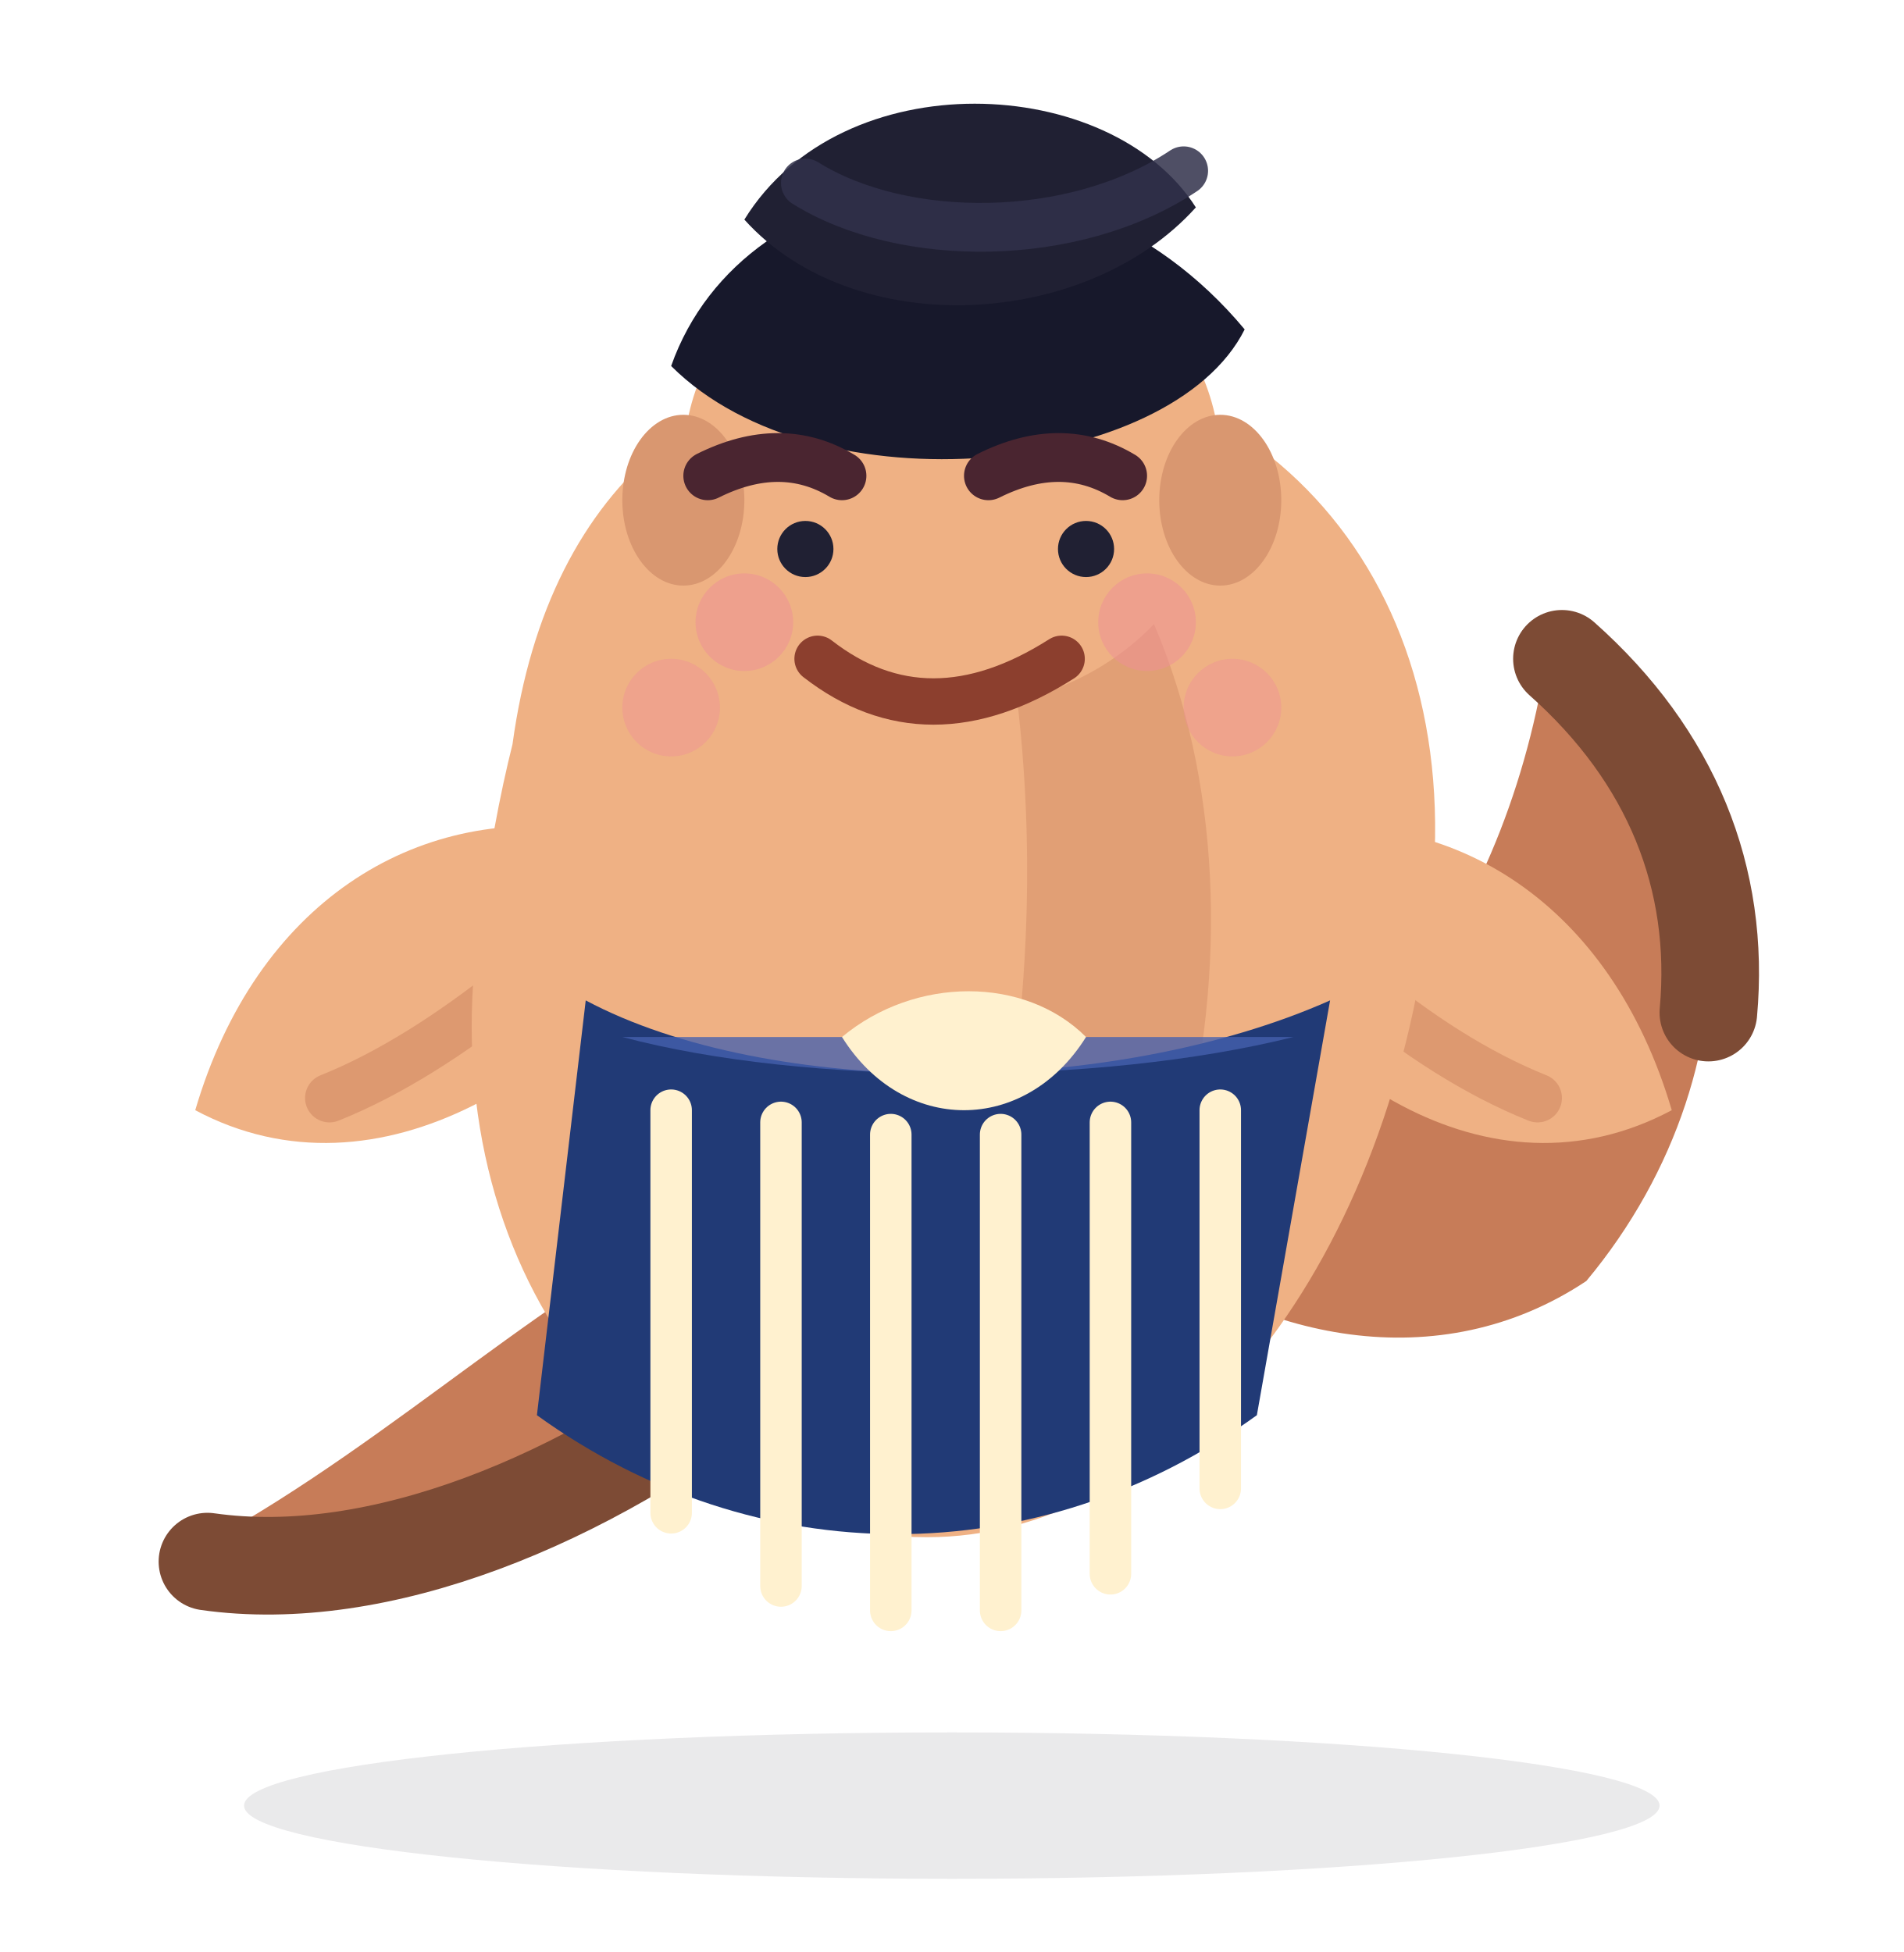
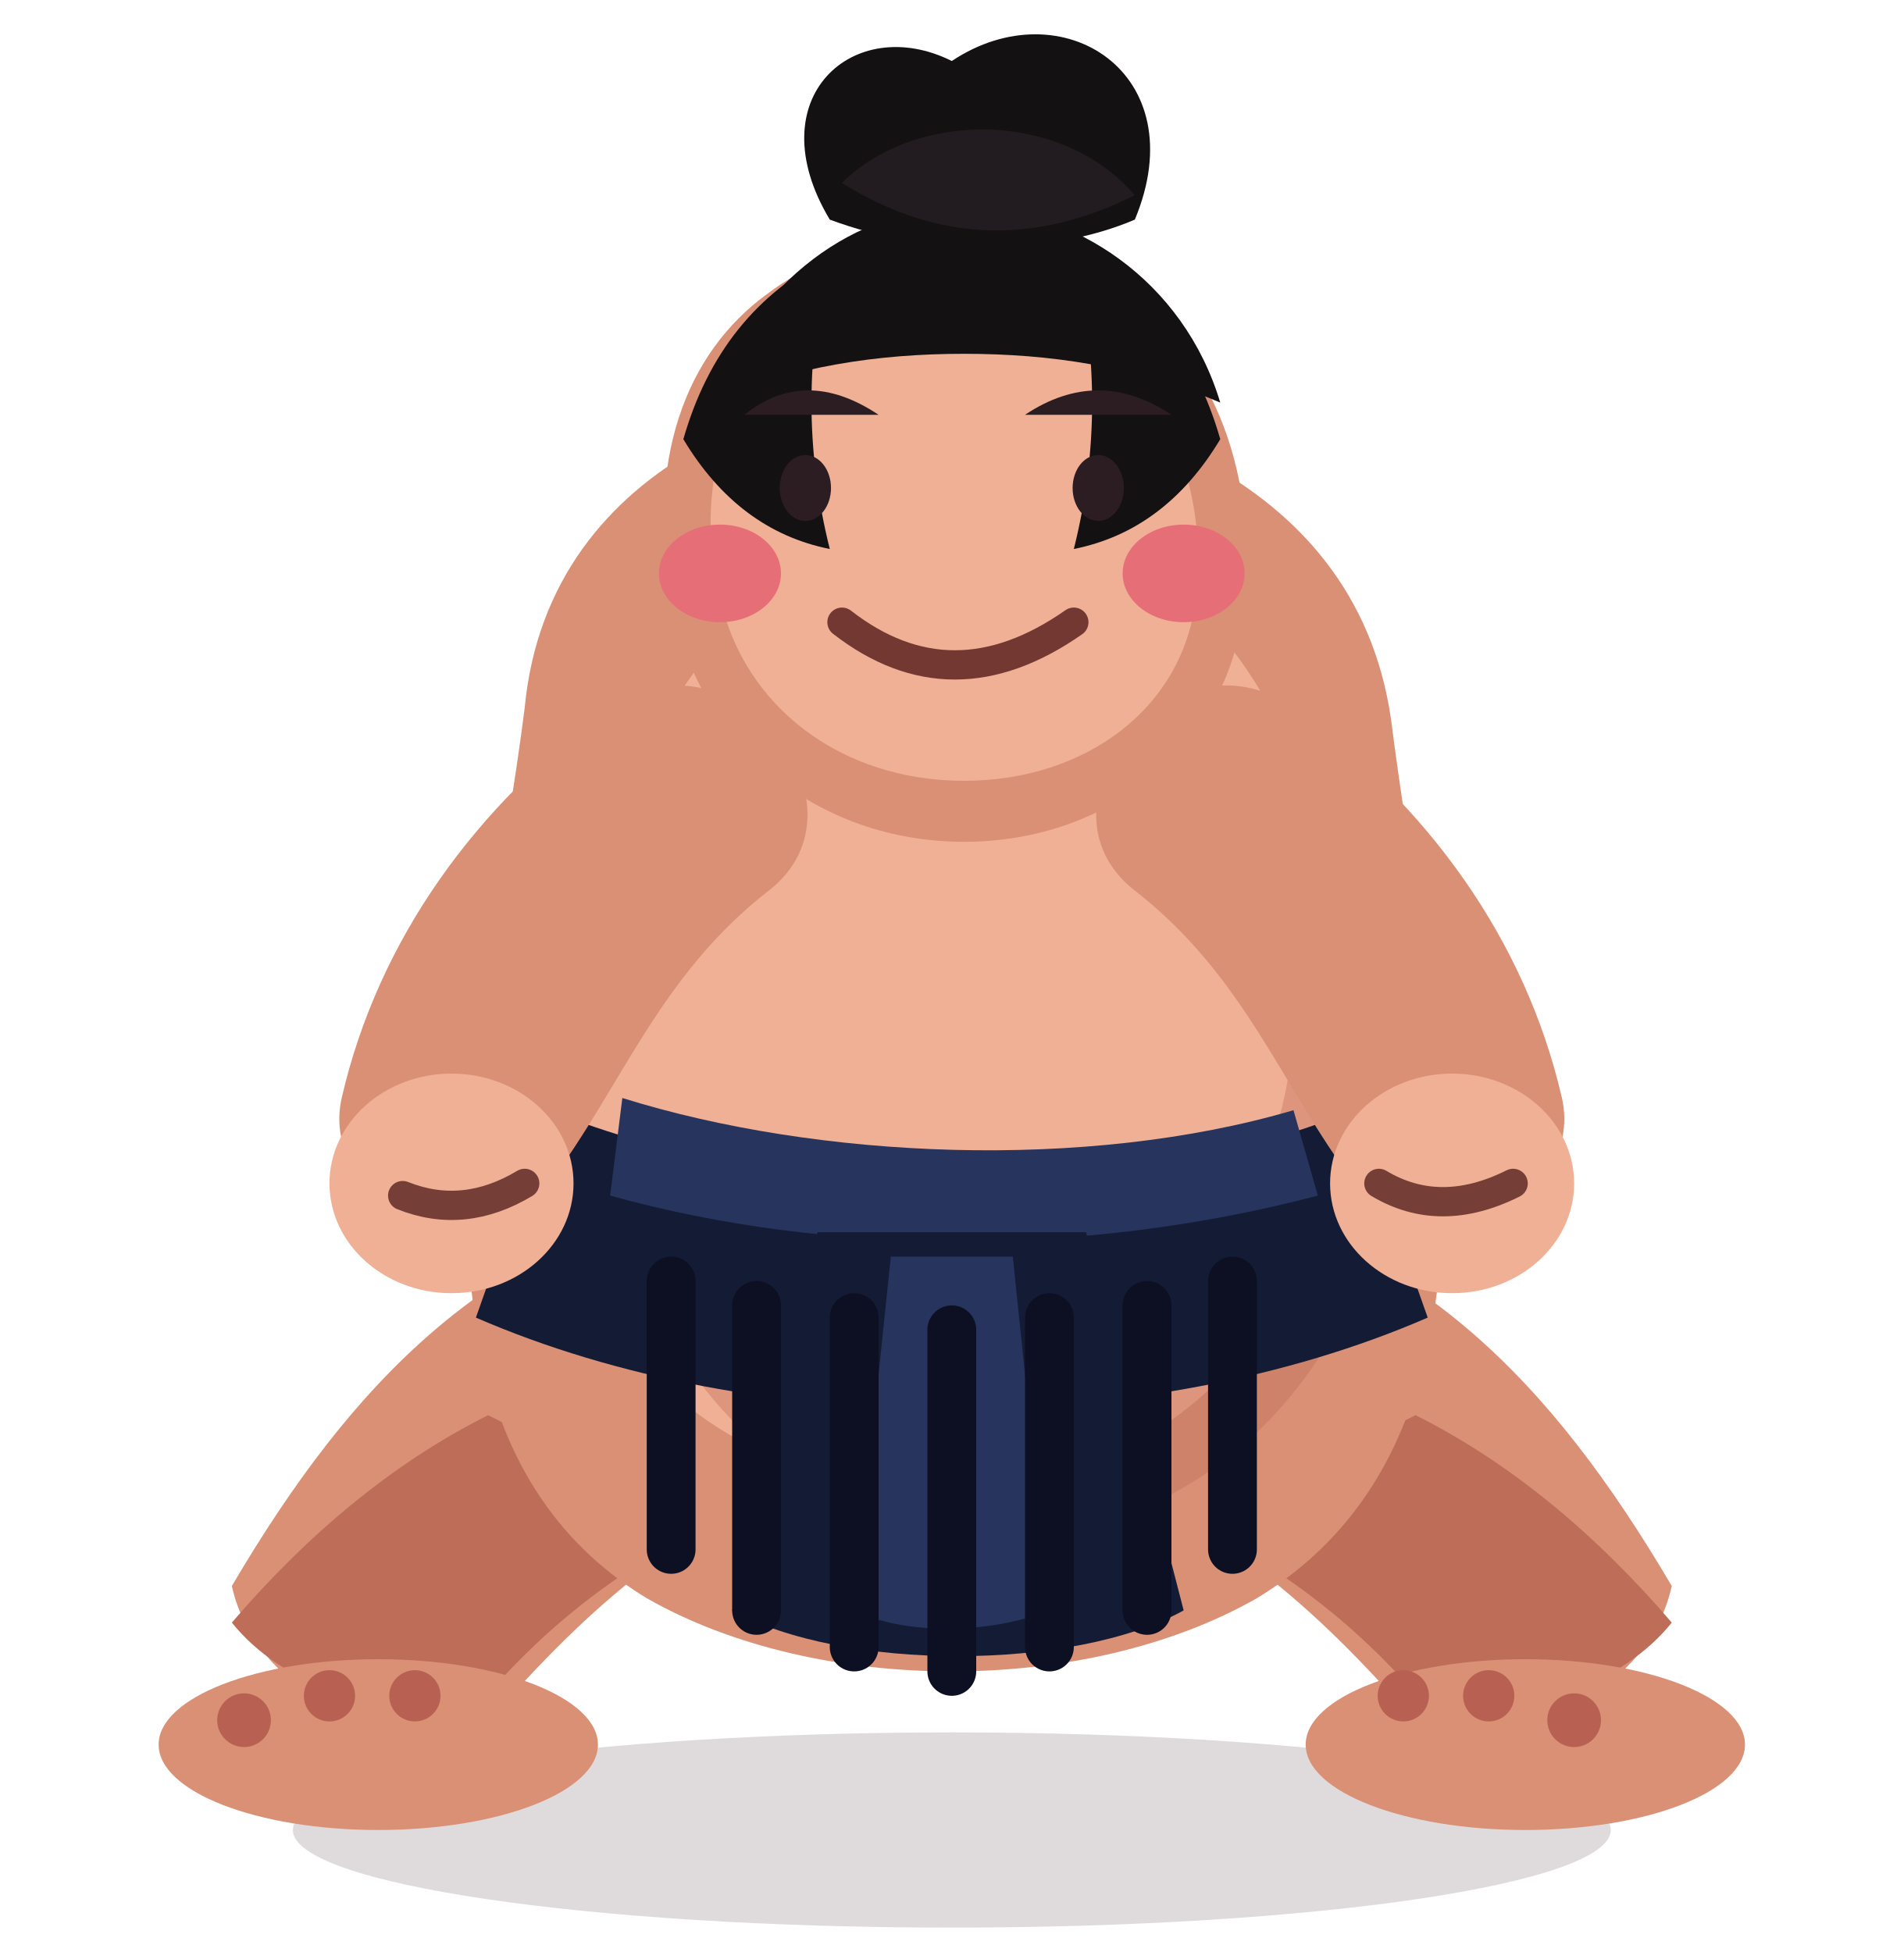
- <svg xmlns="http://www.w3.org/2000/svg" width="156" height="160" viewBox="0 0 156 160">
-   <defs>
-     <style>
-       .part,
-       .rig {
-         transform-box: view-box;
-       }
-       .torso {
-         transform-origin: 78px 98px;
-       }
-       .head {
-         transform-origin: 78px 43px;
-       }
-       .armL {
-         transform-origin: 51px 72px;
-       }
-       .armR {
-         transform-origin: 104px 72px;
-       }
-       .legL {
-         transform-origin: 58px 102px;
-       }
-       .legR {
-         transform-origin: 98px 102px;
-       }
-       .legLift {
-         transform-origin: 96px 104px;
-         animation: liftLeg 1.15s cubic-bezier(0.32, 0, 0.16, 1.18) infinite;
-       }
-       .skin {
-         fill: #efb184;
-       }
-       .skinDark {
-         fill: #c77c58;
-       }
-       .shade {
-         fill: #c77c58;
-         opacity: 0.34;
-       }
-       .palm {
-         fill: #f7c197;
-       }
-       .foot {
-         fill: none;
-         stroke: #7d4b35;
-         stroke-width: 8;
-         stroke-linecap: round;
-       }
-       .shadeLine {
-         fill: none;
-         stroke: #c77c58;
-         stroke-width: 4;
-         stroke-linecap: round;
-         opacity: 0.45;
-       }
-       .palmLines {
-         fill: none;
-         stroke: #c77c58;
-         stroke-width: 2;
-         stroke-linecap: round;
-         opacity: 0.58;
-       }
-       .brows {
-         fill: none;
-         stroke: #4a2530;
-         stroke-width: 4;
-         stroke-linecap: round;
-       }
-       .mouth {
-         fill: none;
-         stroke: #8c3f2e;
-         stroke-width: 3.4;
-         stroke-linecap: round;
-       }
-       .proud {
-         stroke-width: 3.8;
-       }
-       .mawashi {
-         fill: #213a76;
-       }
-       .mawashiHi {
-         fill: #4560ae;
-       }
-       .sagari {
-         stroke: #fff1cf;
-         stroke-width: 3.4;
-         stroke-linecap: round;
-       }
-       .dust {
-         transform-origin: 108px 138px;
-         opacity: 0;
-       }
-       .sumoRaised .legR {
-         animation: shikoLeg 1.15s cubic-bezier(0.32, 0, 0.16, 1.18) infinite;
-       }
-       .sumoRaised .torso {
-         animation: shikoBody 1.15s cubic-bezier(0.32, 0, 0.16, 1.18) infinite;
-       }
-       .sumoRaised .dust {
-         animation: sumoDust 1.15s ease-out infinite;
-       }
-       @keyframes shikoLeg {
-         0%,
-         100% {
-           transform: rotate(-52deg) translate(-15px, -36px);
-         }
-         42% {
-           transform: rotate(-60deg) translate(-18px, -42px);
-         }
-         63% {
-           transform: rotate(0) translate(0, 0);
-         }
-         74% {
-           transform: scale(1.08, 0.86) translateY(7px);
-         }
-       }
-       @keyframes liftLeg {
-         0%,
-         52% {
-           opacity: 1;
-           transform: rotate(0) translate(0, 0);
-         }
-         63% {
-           opacity: 0;
-           transform: rotate(42deg) translate(18px, 34px) scale(0.9);
-         }
-         76% {
-           opacity: 0;
-           transform: rotate(42deg) translate(18px, 34px) scale(0.9);
-         }
-         100% {
-           opacity: 1;
-           transform: rotate(0) translate(0, 0);
-         }
-       }
-       @keyframes shikoBody {
-         0%,
-         100% {
-           transform: translateY(0) scale(1);
-         }
-         56% {
-           transform: translateY(-8px) rotate(-2deg);
-         }
-         70% {
-           transform: translateY(8px) scale(1.08, 0.9);
-         }
-         82% {
-           transform: translateY(-2px) scale(0.98, 1.02);
-         }
-       }
-       @keyframes sumoDust {
-         0%,
-         58% {
-           opacity: 0;
-           transform: scale(0.3);
-         }
-         72% {
-           opacity: 0.6;
-           transform: scale(1);
-         }
-         100% {
-           opacity: 0;
-           transform: scale(1.35);
-         }
-       }
-       @media (prefers-reduced-motion: reduce) {
-         .rig,
-         .torso,
-         .head,
-         .armL,
-         .armR,
-         .legL,
-         .legR,
-         .legLift,
-         .dust {
-           animation: none;
-         }
-       }
-     </style>
-   </defs>
-   <ellipse cx="78" cy="148" rx="58" ry="6" fill="#2d2433" opacity=".1" />
-   <ellipse class="dust" cx="108" cy="138" rx="28" ry="6" fill="#d8ae95" />
-   <g class="rig sumoRaised" transform="">
-     <g class="part legL">
-       <path d="M57 100C43 107 30 120 14 128C28 132 47 126 65 112C67 106 64 101 57 100Z" class="skinDark" />
-       <path d="M17 128C31 130 48 123 62 112" class="foot" />
+ <svg xmlns="http://www.w3.org/2000/svg" width="156" height="160" viewBox="0 0 156 160" role="img" aria-hidden="true">
+   <style>svg{overflow:visible} .rig{transform-box:view-box} #head,#torso,#armL,#armR,#legL,#legR,#mawashi,.dust{transform-box:view-box} .skin{fill:#d99075}.skinLight{fill:#f0b095}.skinShade{fill:#bd6d58}.flush{fill:#e66f77}.ink{fill:#2c1d22}.hair{fill:#141112}.silk{fill:#141b34}.silkHi{fill:#27345e}.cord{stroke:#0d1022;stroke-width:4;stroke-linecap:round}.line{stroke:#753f37;stroke-width:2.4;stroke-linecap:round;fill:none}.toe{fill:#b86152}.dust{fill:#d9baa0;opacity:0}.groundL,.groundR,.liftL,.liftR{transform-box:view-box}.liftL,.liftR{opacity:0}.groundL{animation:groundL 1.4s ease-in-out infinite}.liftL{animation:liftL 1.4s ease-in-out infinite}.groundR{animation:groundR 1.4s ease-in-out infinite}.liftR{animation:liftR 1.4s ease-in-out infinite}#torso{transform-origin:78px 102px;animation:body 1.4s ease-in-out infinite}#head{transform-origin:78px 46px;animation:head 1.4s ease-in-out infinite}#armL{transform-origin:50px 58px;animation:armL 1.4s ease-in-out infinite}#armR{transform-origin:106px 58px;animation:armR 1.4s ease-in-out infinite}#legL{transform-origin:55px 96px;animation:legL 1.4s ease-in-out infinite}#legR{transform-origin:101px 96px;animation:legR 1.4s ease-in-out infinite}#mawashi{transform-origin:78px 98px;animation:mawashi 1.4s ease-in-out infinite}.dustL{animation:dustL 1.4s ease-in-out infinite}.dustR{animation:dustR 1.4s ease-in-out infinite}@keyframes body{0%,18%,56%,68%,100%{transform:translateY(0) scale(1)}28%,42%{transform:translate(5px,-4px) rotate(2deg)}50%{transform:translateY(5px) scale(1.09,.91)}78%,92%{transform:translate(-5px,-4px) rotate(-2deg)}}@keyframes head{0%,18%,56%,68%,100%{transform:translateY(0)}28%,42%{transform:translate(5px,-4px) rotate(2deg)}50%{transform:translateY(5px)}78%,92%{transform:translate(-5px,-4px) rotate(-2deg)}}@keyframes armL{0%,18%,56%,68%,100%{transform:rotate(0deg)}28%,42%{transform:rotate(-14deg) translate(3px,-4px)}50%{transform:translateY(5px)}}@keyframes armR{0%,18%,56%,68%,100%{transform:rotate(0deg)}50%{transform:translateY(5px)}78%,92%{transform:rotate(14deg) translate(-3px,-4px)}}@keyframes legL{0%,18%,28%,42%,56%,100%{transform:translateY(0)}50%{transform:translateY(5px) scale(1.03,.96)}}@keyframes legR{0%,56%,68%,78%,92%,100%{transform:translateY(0)}98%{transform:translateY(5px) scale(1.03,.96)}}@keyframes groundL{0%,18%,50%,56%,100%{opacity:1}24%,44%{opacity:0}}@keyframes liftL{0%,18%,50%,56%,100%{opacity:0}24%,44%{opacity:1}}@keyframes groundR{0%,68%,98%,100%{opacity:1}74%,94%{opacity:0}}@keyframes liftR{0%,68%,98%,100%{opacity:0}74%,94%{opacity:1}}@keyframes mawashi{0%,18%,56%,68%,100%{transform:translateY(0)}28%,42%{transform:translate(4px,-4px) rotate(1deg)}50%{transform:translateY(4px) scale(1.04,.95)}78%,92%{transform:translate(-4px,-4px) rotate(-1deg)}}@keyframes dustL{0%,45%{opacity:0;transform:scale(.35)}51%{opacity:.75;transform:translate(-8px,-2px) scale(1)}68%,100%{opacity:0;transform:translate(-16px,-5px) scale(1.6,.7)}}@keyframes dustR{0%,95%{opacity:0;transform:scale(.35)}99%{opacity:.75;transform:translate(8px,-2px) scale(1)}100%{opacity:0;transform:translate(16px,-5px) scale(1.6,.7)}}</style>
+   <ellipse cx="78" cy="150" rx="54" ry="8" fill="#6e5c64" opacity=".22" />
+   <g id="sumo" class="rig">
+     <g id="legL">
+       <g class="groundL">
+         <path class="skin" d="M58 98c-18 4-29 15-39 32 2 9 13 14 22 10 8-9 16-16 30-21 13-4 1-25-13-21z" />
+         <path class="skinShade" d="M40 116c-8 4-15 10-21 17 4 5 12 8 20 7 5-6 11-11 19-15z" />
+         <ellipse class="skin" cx="31" cy="143" rx="18" ry="7" />
+         <circle class="toe" cx="20" cy="141" r="2.2" />
+         <circle class="toe" cx="27" cy="139" r="2.1" />
+         <circle class="toe" cx="34" cy="139" r="2.1" />
+       </g>
+       <g class="liftL">
+         <path class="skin" d="M55 99c-14-9-31-10-47-3-5-8-2-19 7-24 20-5 39 1 52 15 8 8-2 19-12 12z" />
+         <path class="skinShade" d="M14 75c12-4 25-1 36 7-7 2-16 5-26 13-9-1-15-7-10-20z" />
+         <ellipse class="skin" cx="12" cy="82" rx="16" ry="8" transform="rotate(-12 12 82)" />
+         <circle class="toe" cx="2" cy="82" r="2.1" />
+         <circle class="toe" cx="8" cy="78" r="2.1" />
+         <circle class="toe" cx="15" cy="77" r="2.1" />
+       </g>
    </g>
-     <g class="part legR" transform="rotate(-52 98 102) translate(-15 -36)">
-       <path d="M96 100C111 108 126 120 142 128C128 132 108 126 90 112C87 106 89 101 96 100Z" class="skinDark" />
-       <path d="M139 128C125 130 108 123 94 112" class="foot" />
+     <g id="legR">
+       <g class="groundR">
+         <path class="skin" d="M98 98c18 4 29 15 39 32-2 9-13 14-22 10-8-9-16-16-30-21-13-4-1-25 13-21z" />
+         <path class="skinShade" d="M116 116c8 4 15 10 21 17-4 5-12 8-20 7-5-6-11-11-19-15z" />
+         <ellipse class="skin" cx="125" cy="143" rx="18" ry="7" />
+         <circle class="toe" cx="115" cy="139" r="2.1" />
+         <circle class="toe" cx="122" cy="139" r="2.1" />
+         <circle class="toe" cx="129" cy="141" r="2.2" />
+       </g>
+       <g class="liftR">
+         <path class="skin" d="M101 99c14-9 31-10 47-3 5-8 2-19-7-24-20-5-39 1-52 15-8 8 2 19 12 12z" />
+         <path class="skinShade" d="M142 75c-12-4-25-1-36 7 7 2 16 5 26 13 9-1 15-7 10-20z" />
+         <ellipse class="skin" cx="144" cy="82" rx="16" ry="8" transform="rotate(12 144 82)" />
+         <circle class="toe" cx="154" cy="82" r="2.1" />
+         <circle class="toe" cx="148" cy="78" r="2.1" />
+         <circle class="toe" cx="141" cy="77" r="2.1" />
+       </g>
    </g>
-     <g class="part legLift">
-       <path d="M92 101C111 92 124 75 127 52C143 62 145 87 130 105C118 113 103 110 92 101Z" class="skinDark" />
-       <path d="M128 54C137 62 141 72 140 83" class="foot" />
+     <g id="torso">
+       <path class="skin" d="M43 58c2-21 24-27 35-26s33 6 36 27c3 24 12 58-11 72-14 8-36 8-50 0-23-14-13-49-10-73z" />
+       <path class="skinLight" d="M54 60c6-13 20-18 29-17 17 2 26 18 27 39 1 23-11 39-31 40-24 1-38-18-34-42 1-8 4-15 9-20z" />
+       <ellipse class="skinShade" cx="82" cy="91" rx="32" ry="35" opacity=".38" />
+       <ellipse class="skinLight" cx="76" cy="83" rx="30" ry="31" />
+       <path class="line" d="M58 95q20 13 42 0" opacity=".38" />
    </g>
-     <g class="part armL">
-       <path d="M48 68C34 66 21 74 16 91C31 99 48 88 57 73Z" class="skin" />
-       <path d="M27 90C37 86 47 77 55 69" class="shadeLine" />
+     <g id="mawashi">
+       <path class="silk" d="M45 91c20 8 46 8 66 0l6 17c-23 10-55 10-78 0z" />
+       <path class="silkHi" d="M51 90c16 5 38 6 55 1l2 7c-19 5-40 5-58 0z" />
+       <path class="silk" d="M67 101h22l8 31c-9 5-28 5-37 0z" />
+       <path class="silkHi" d="M73 103h10l3 29c-5 2-12 2-16 0z" />
+       <path class="cord" d="M55 105v22M62 107v25M70 108v27M78 109v28M86 108v27M94 107v25M101 105v22" />
    </g>
-     <g class="part armR">
-       <path d="M105 68C119 66 132 74 137 91C122 99 106 88 98 73Z" class="skin" />
-       <path d="M126 90C116 86 106 77 100 69" class="shadeLine" />
+     <g id="armL">
+       <path class="skin" d="M50 58c-11 8-19 19-22 32-2 9 12 14 17 7 6-8 9-17 18-24 9-7-3-22-13-15z" />
+       <ellipse class="skinLight" cx="37" cy="97" rx="10" ry="9" />
+       <path class="line" d="M33 98q5 2 10-1" />
    </g>
-     <g class="part torso">
-       <path d="M42 61C45 39 59 29 78 29C105 29 121 49 117 76C113 106 95 126 76 126C53 126 36 105 39 78C40 70 41 65 42 61Z" class="skin" />
-       <path d="M77 31C99 43 106 77 92 108C87 119 80 125 72 126C85 98 89 63 77 31Z" class="shade" />
-       <path d="M48 82C63 90 91 90 109 82L103 116C85 129 62 129 44 116Z" class="mawashi" />
-       <path d="M51 85C66 89 90 89 106 85" class="mawashiHi" opacity=".78" />
-       <path d="M69 85C75 80 84 80 89 85C84 93 74 93 69 85Z" fill="#fff1cf" />
-       <path d="M55 91V124M64 92V130M73 93V132M82 93V132M91 92V129M100 91V122" class="sagari" />
-       <circle cx="55" cy="58" r="4" fill="#ee8f95" opacity=".42" />
-       <circle cx="101" cy="58" r="4" fill="#ee8f95" opacity=".42" />
+     <g id="armR">
+       <path class="skin" d="M106 58c11 8 19 19 22 32 2 9-12 14-17 7-6-8-9-17-18-24-9-7 3-22 13-15z" />
+       <ellipse class="skinLight" cx="119" cy="97" rx="10" ry="9" />
+       <path class="line" d="M113 97q5 3 11 0" />
    </g>
-     <g class="part head">
-       <ellipse cx="78" cy="38" rx="22" ry="20" class="skin" />
-       <ellipse cx="56" cy="41" rx="5" ry="7" fill="#d99770" />
-       <ellipse cx="100" cy="41" rx="5" ry="7" fill="#d99770" />
-       <path d="M55 30C61 13 87 9 102 27C96 39 67 42 55 30Z" fill="#17182b" />
-       <path d="M61 18C69 5 91 6 98 17C89 27 70 28 61 18Z" fill="#202033" />
-       <path d="M66 15C74 20 88 20 97 14" fill="none" stroke="#30304a" stroke-width="4" stroke-linecap="round" opacity=".85" />
-       <path class="brows" d="M58 39Q64 36 69 39M81 39Q87 36 92 39" />
-       <circle cx="66" cy="45" r="2.3" fill="#202033" />
-       <circle cx="89" cy="45" r="2.3" fill="#202033" />
-       <path d="M67 54Q76 61 87 54" class="mouth proud" />
-       <circle cx="61" cy="51" r="4" fill="#ee8f95" opacity=".52" />
-       <circle cx="94" cy="51" r="4" fill="#ee8f95" opacity=".52" />
+     <g id="head">
+       <path class="skin" d="M63 24c-7 5-10 14-8 25 2 12 12 20 24 20s22-8 23-20c1-11-3-20-10-25-8-6-21-6-29 0z" />
+       <path class="skinLight" d="M64 28c-5 5-7 13-5 21 2 9 10 15 20 15s18-6 19-15c1-8-2-16-7-21-7-5-20-5-27 0z" />
+       <path class="hair" d="M58 33c4-10 12-16 21-16s18 6 21 16c-7-3-14-4-21-4s-14 1-21 4z" />
+       <path class="hair" d="M56 36c2-7 6-12 12-15-2 8-2 16 0 24-5-1-9-4-12-9z" />
+       <path class="hair" d="M100 36c-2-7-6-12-12-15 2 8 2 16 0 24 5-1 9-4 12-9z" />
+       <path class="hair" d="M68 18c-6-10 2-17 10-13 9-6 20 1 15 13-7 3-17 3-25 0z" />
+       <path d="M69 15c6-6 18-6 24 1-8 4-16 4-24-1z" fill="#221c20" />
+       <path class="ink" d="M61 34q5-4 11 0" />
+       <path class="ink" d="M84 34q6-4 12 0" />
+       <ellipse class="ink" cx="66" cy="40" rx="2.1" ry="2.7" />
+       <ellipse class="ink" cx="90" cy="40" rx="2.1" ry="2.7" />
+       <ellipse class="flush" cx="59" cy="47" rx="5" ry="4" />
+       <ellipse class="flush" cx="97" cy="47" rx="5" ry="4" />
+       <path d="M69 51q9 7 19 0" fill="none" stroke="#733832" stroke-width="2.4" stroke-linecap="round" />
    </g>
+     <ellipse class="dust dustL" cx="42" cy="145" rx="9" ry="4" />
+     <ellipse class="dust dustR" cx="114" cy="145" rx="9" ry="4" />
  </g>
</svg>
